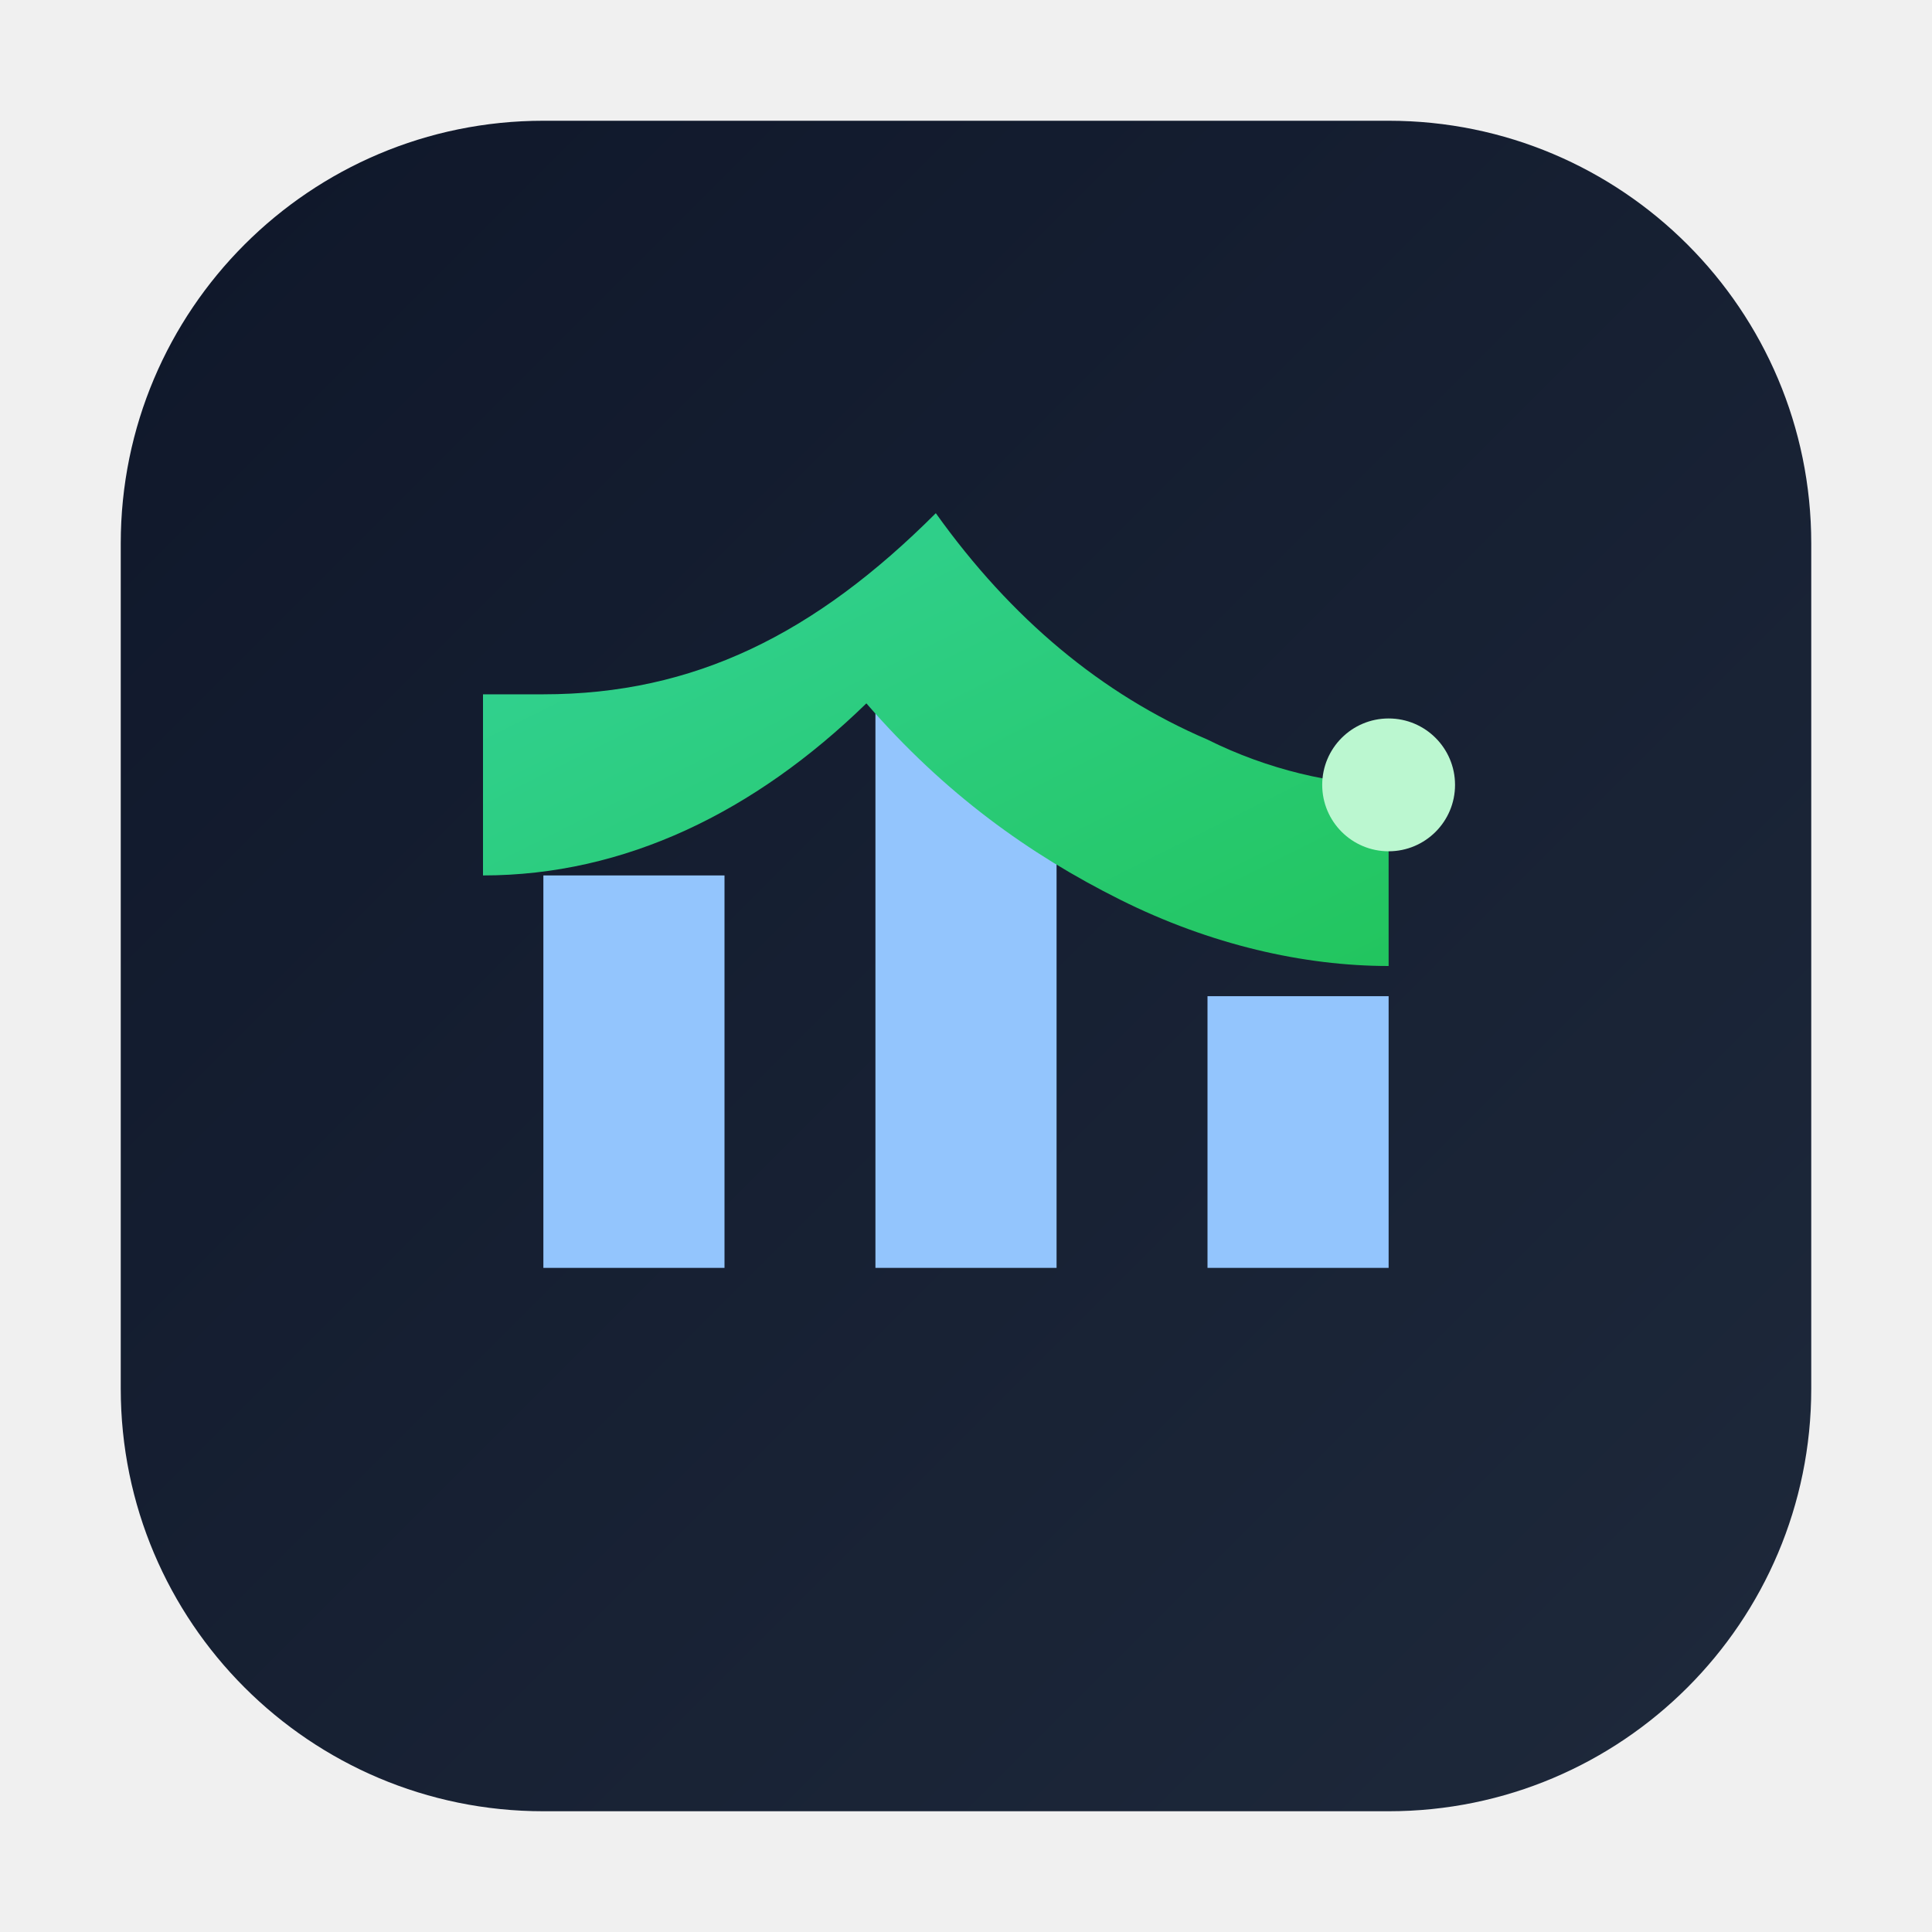
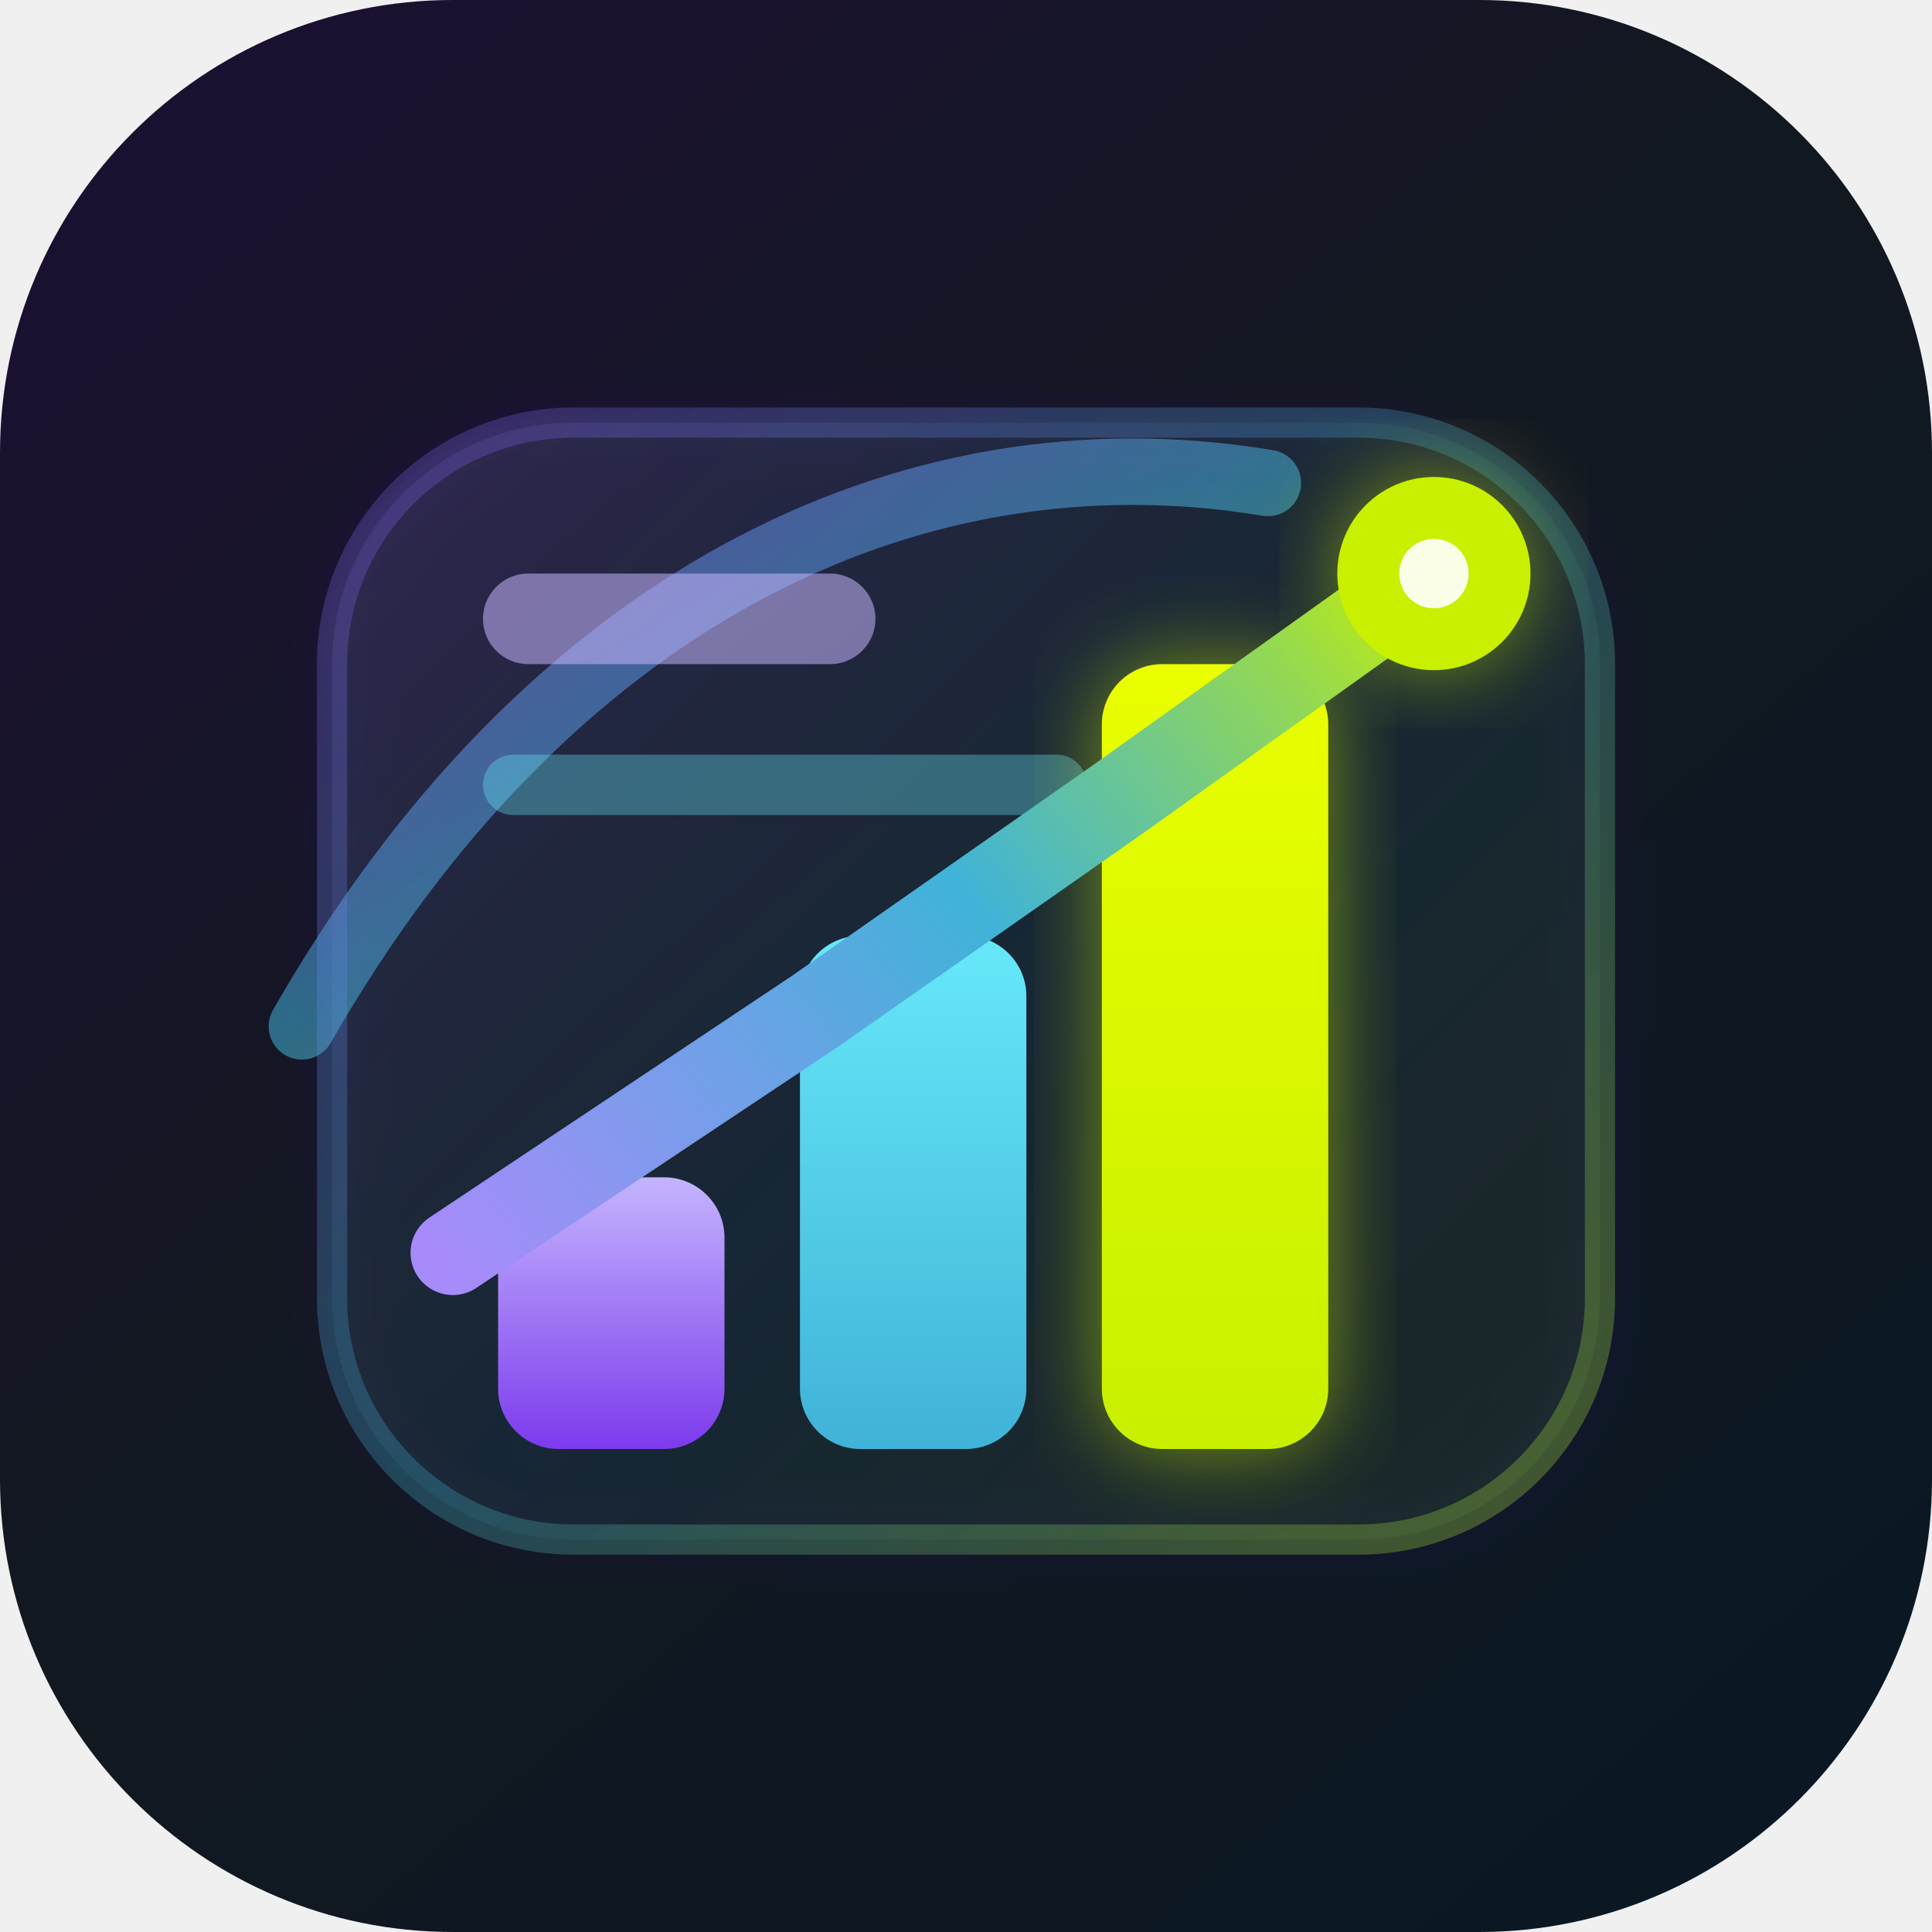
<svg xmlns="http://www.w3.org/2000/svg" viewBox="0 0 64 64" role="img" aria-label="Reporting">
  <defs>
-     <linearGradient id="bg" x1="0" x2="1" y1="0" y2="1">
-       <stop offset="0" stop-color="#0f172a" />
-       <stop offset="1" stop-color="#1e293b" />
+     <linearGradient id="bg" x1="8" y1="4" x2="56" y2="60" gradientUnits="userSpaceOnUse">
+       <stop stop-color="#1a1030" />
+       <stop offset="0.45" stop-color="#121820" />
+       <stop offset="1" stop-color="#0b1824" />
    </linearGradient>
-     <linearGradient id="accent" x1="0" x2="1" y1="0" y2="1">
-       <stop offset="0" stop-color="#34d399" />
-       <stop offset="1" stop-color="#22c55e" />
+     <linearGradient id="panel" x1="12" y1="12" x2="52" y2="52" gradientUnits="userSpaceOnUse">
+       <stop stop-color="#a78bfa" stop-opacity="0.14" />
+       <stop offset="0.55" stop-color="#40b3d8" stop-opacity="0.08" />
+       <stop offset="1" stop-color="#c8f000" stop-opacity="0.06" />
    </linearGradient>
+     <linearGradient id="bar-purple" x1="0" y1="0" x2="0" y2="1">
+       <stop stop-color="#c4b5fd" />
+       <stop offset="1" stop-color="#7c3aed" />
+     </linearGradient>
+     <linearGradient id="bar-cyan" x1="0" y1="0" x2="0" y2="1">
+       <stop stop-color="#67e8f9" />
+       <stop offset="1" stop-color="#40b3d8" />
+     </linearGradient>
+     <linearGradient id="bar-lime" x1="0" y1="0" x2="0" y2="1">
+       <stop stop-color="#eaff00" />
+       <stop offset="1" stop-color="#c8f000" />
+     </linearGradient>
+     <linearGradient id="trend" x1="15" y1="42" x2="48" y2="16" gradientUnits="userSpaceOnUse">
+       <stop stop-color="#a78bfa" />
+       <stop offset="0.5" stop-color="#40b3d8" />
+       <stop offset="1" stop-color="#c8f000" />
+     </linearGradient>
+     <linearGradient id="ring" x1="0" y1="0" x2="1" y2="1">
+       <stop stop-color="#8b5cf6" />
+       <stop offset="0.5" stop-color="#40b3d8" />
+       <stop offset="1" stop-color="#c8f000" />
+     </linearGradient>
+     <filter id="lime-glow" x="-30%" y="-30%" width="160%" height="160%">
+       <feDropShadow dx="0" dy="0" stdDeviation="1.4" flood-color="#c8f000" flood-opacity="0.55" />
+     </filter>
+     <filter id="soft-glow" x="-20%" y="-20%" width="140%" height="140%">
+       <feDropShadow dx="0" dy="0" stdDeviation="0.8" flood-color="#7c3aed" flood-opacity="0.25" />
+     </filter>
  </defs>
-   <rect x="4" y="4" width="56" height="56" rx="14" fill="url(#bg)" />
-   <path d="M18 42h6V29h-6v13zm11 0h6V22h-6v20zm11 0h6V33h-6v9z" fill="#93c5fd" />
-   <path d="M18 23c5 0 9-2 13-6 2.5 3.5 5.5 6 9 7.5 2 1 4.2 1.5 6 1.5v6c-2.8 0-5.9-.7-8.9-2.2-3-1.5-5.8-3.5-8.4-6.5-3.7 3.6-8 5.7-12.7 5.7v-6z" fill="url(#accent)" />
-   <circle cx="46" cy="26" r="2.2" fill="#bbf7d0" />
+   <rect width="64" height="64" rx="15" fill="url(#bg)" />
+   <path d="M10 34c8-14 20-20 32-18" fill="none" stroke="url(#ring)" stroke-width="2.2" stroke-linecap="round" opacity="0.55" />
+   <rect x="11" y="14" width="42" height="37" rx="8" fill="url(#panel)" stroke="url(#ring)" stroke-opacity="0.28" stroke-width="1" filter="url(#soft-glow)" />
+   <rect x="16" y="19" width="13" height="3" rx="1.5" fill="#c4b5fd" fill-opacity="0.55" />
+   <rect x="16" y="25" width="20" height="2" rx="1" fill="#67e8f9" fill-opacity="0.35" />
+   <rect x="16.5" y="39" width="7.5" height="9" rx="2" fill="url(#bar-purple)" />
+   <rect x="26.5" y="31" width="7.5" height="17" rx="2" fill="url(#bar-cyan)" />
+   <rect x="36.5" y="22" width="7.5" height="26" rx="2" fill="url(#bar-lime)" filter="url(#lime-glow)" />
+   <path d="M15 41.5 27 33.5 37 26.5 47.5 19" fill="none" stroke="url(#trend)" stroke-width="2.8" stroke-linecap="round" stroke-linejoin="round" />
+   <circle cx="47.5" cy="19" r="3.2" fill="#c8f000" filter="url(#lime-glow)" />
+   <circle cx="47.5" cy="19" r="1.15" fill="#ffffff" fill-opacity="0.9" />
</svg>
